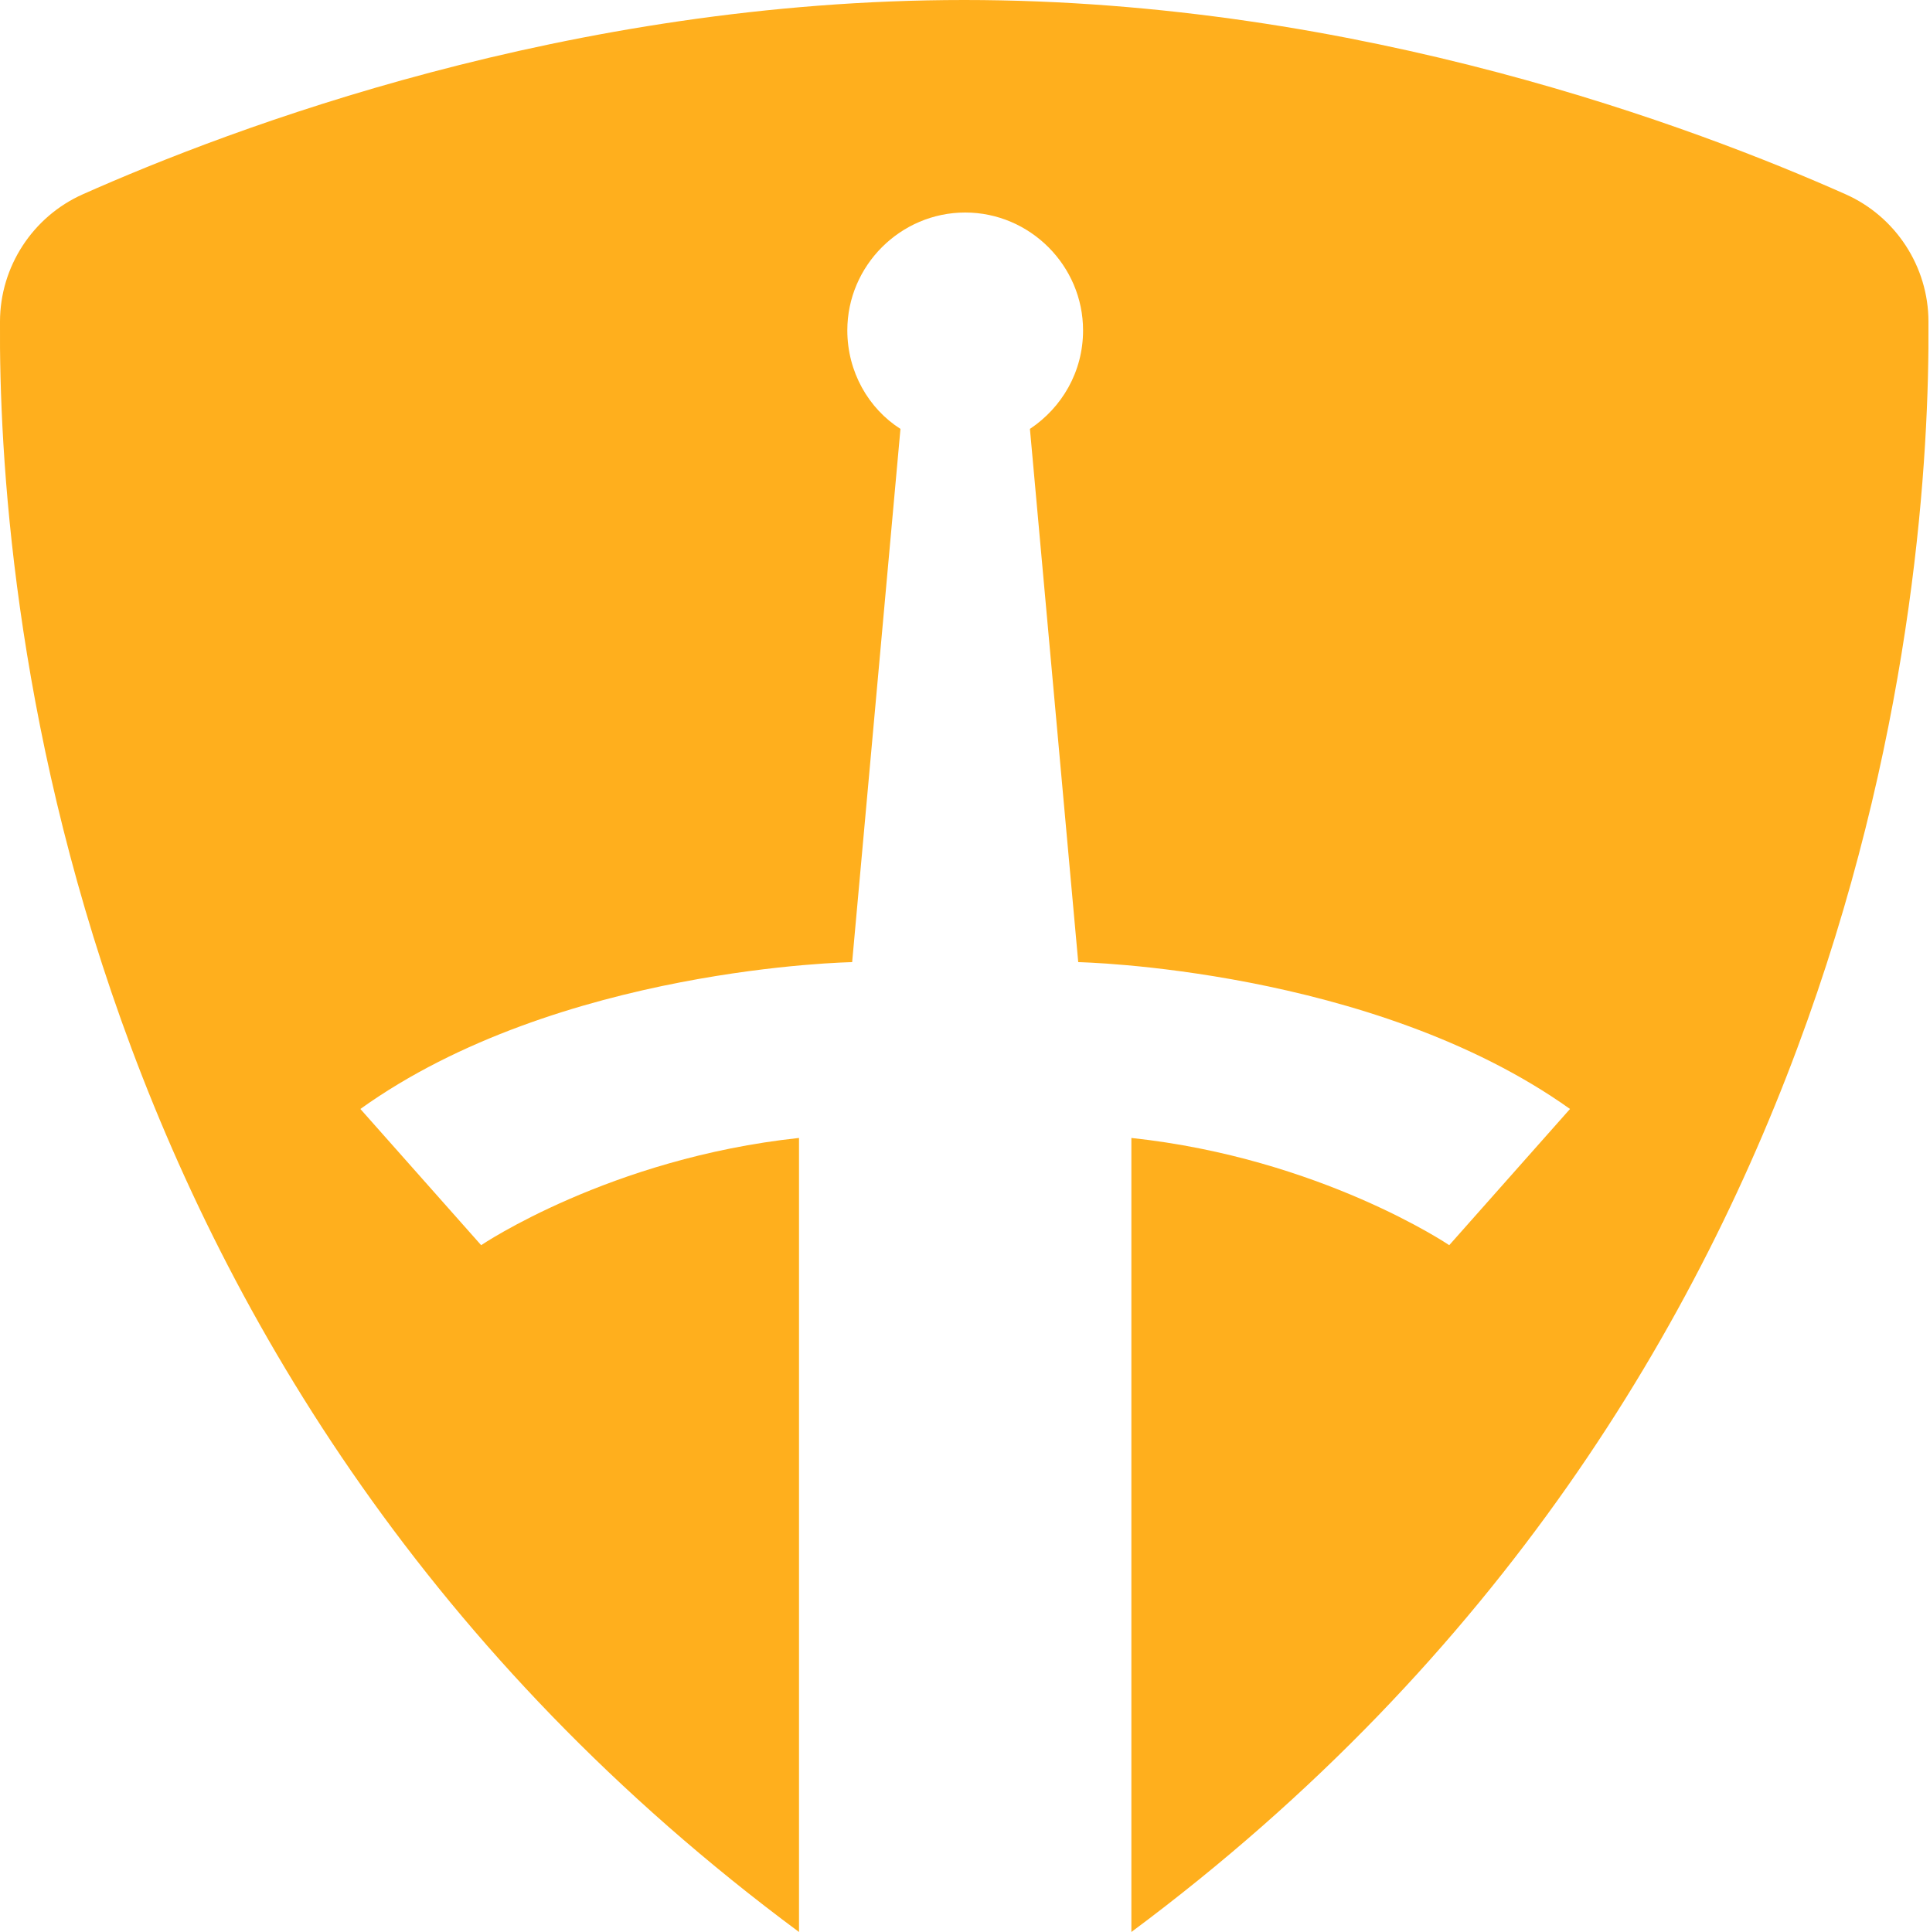
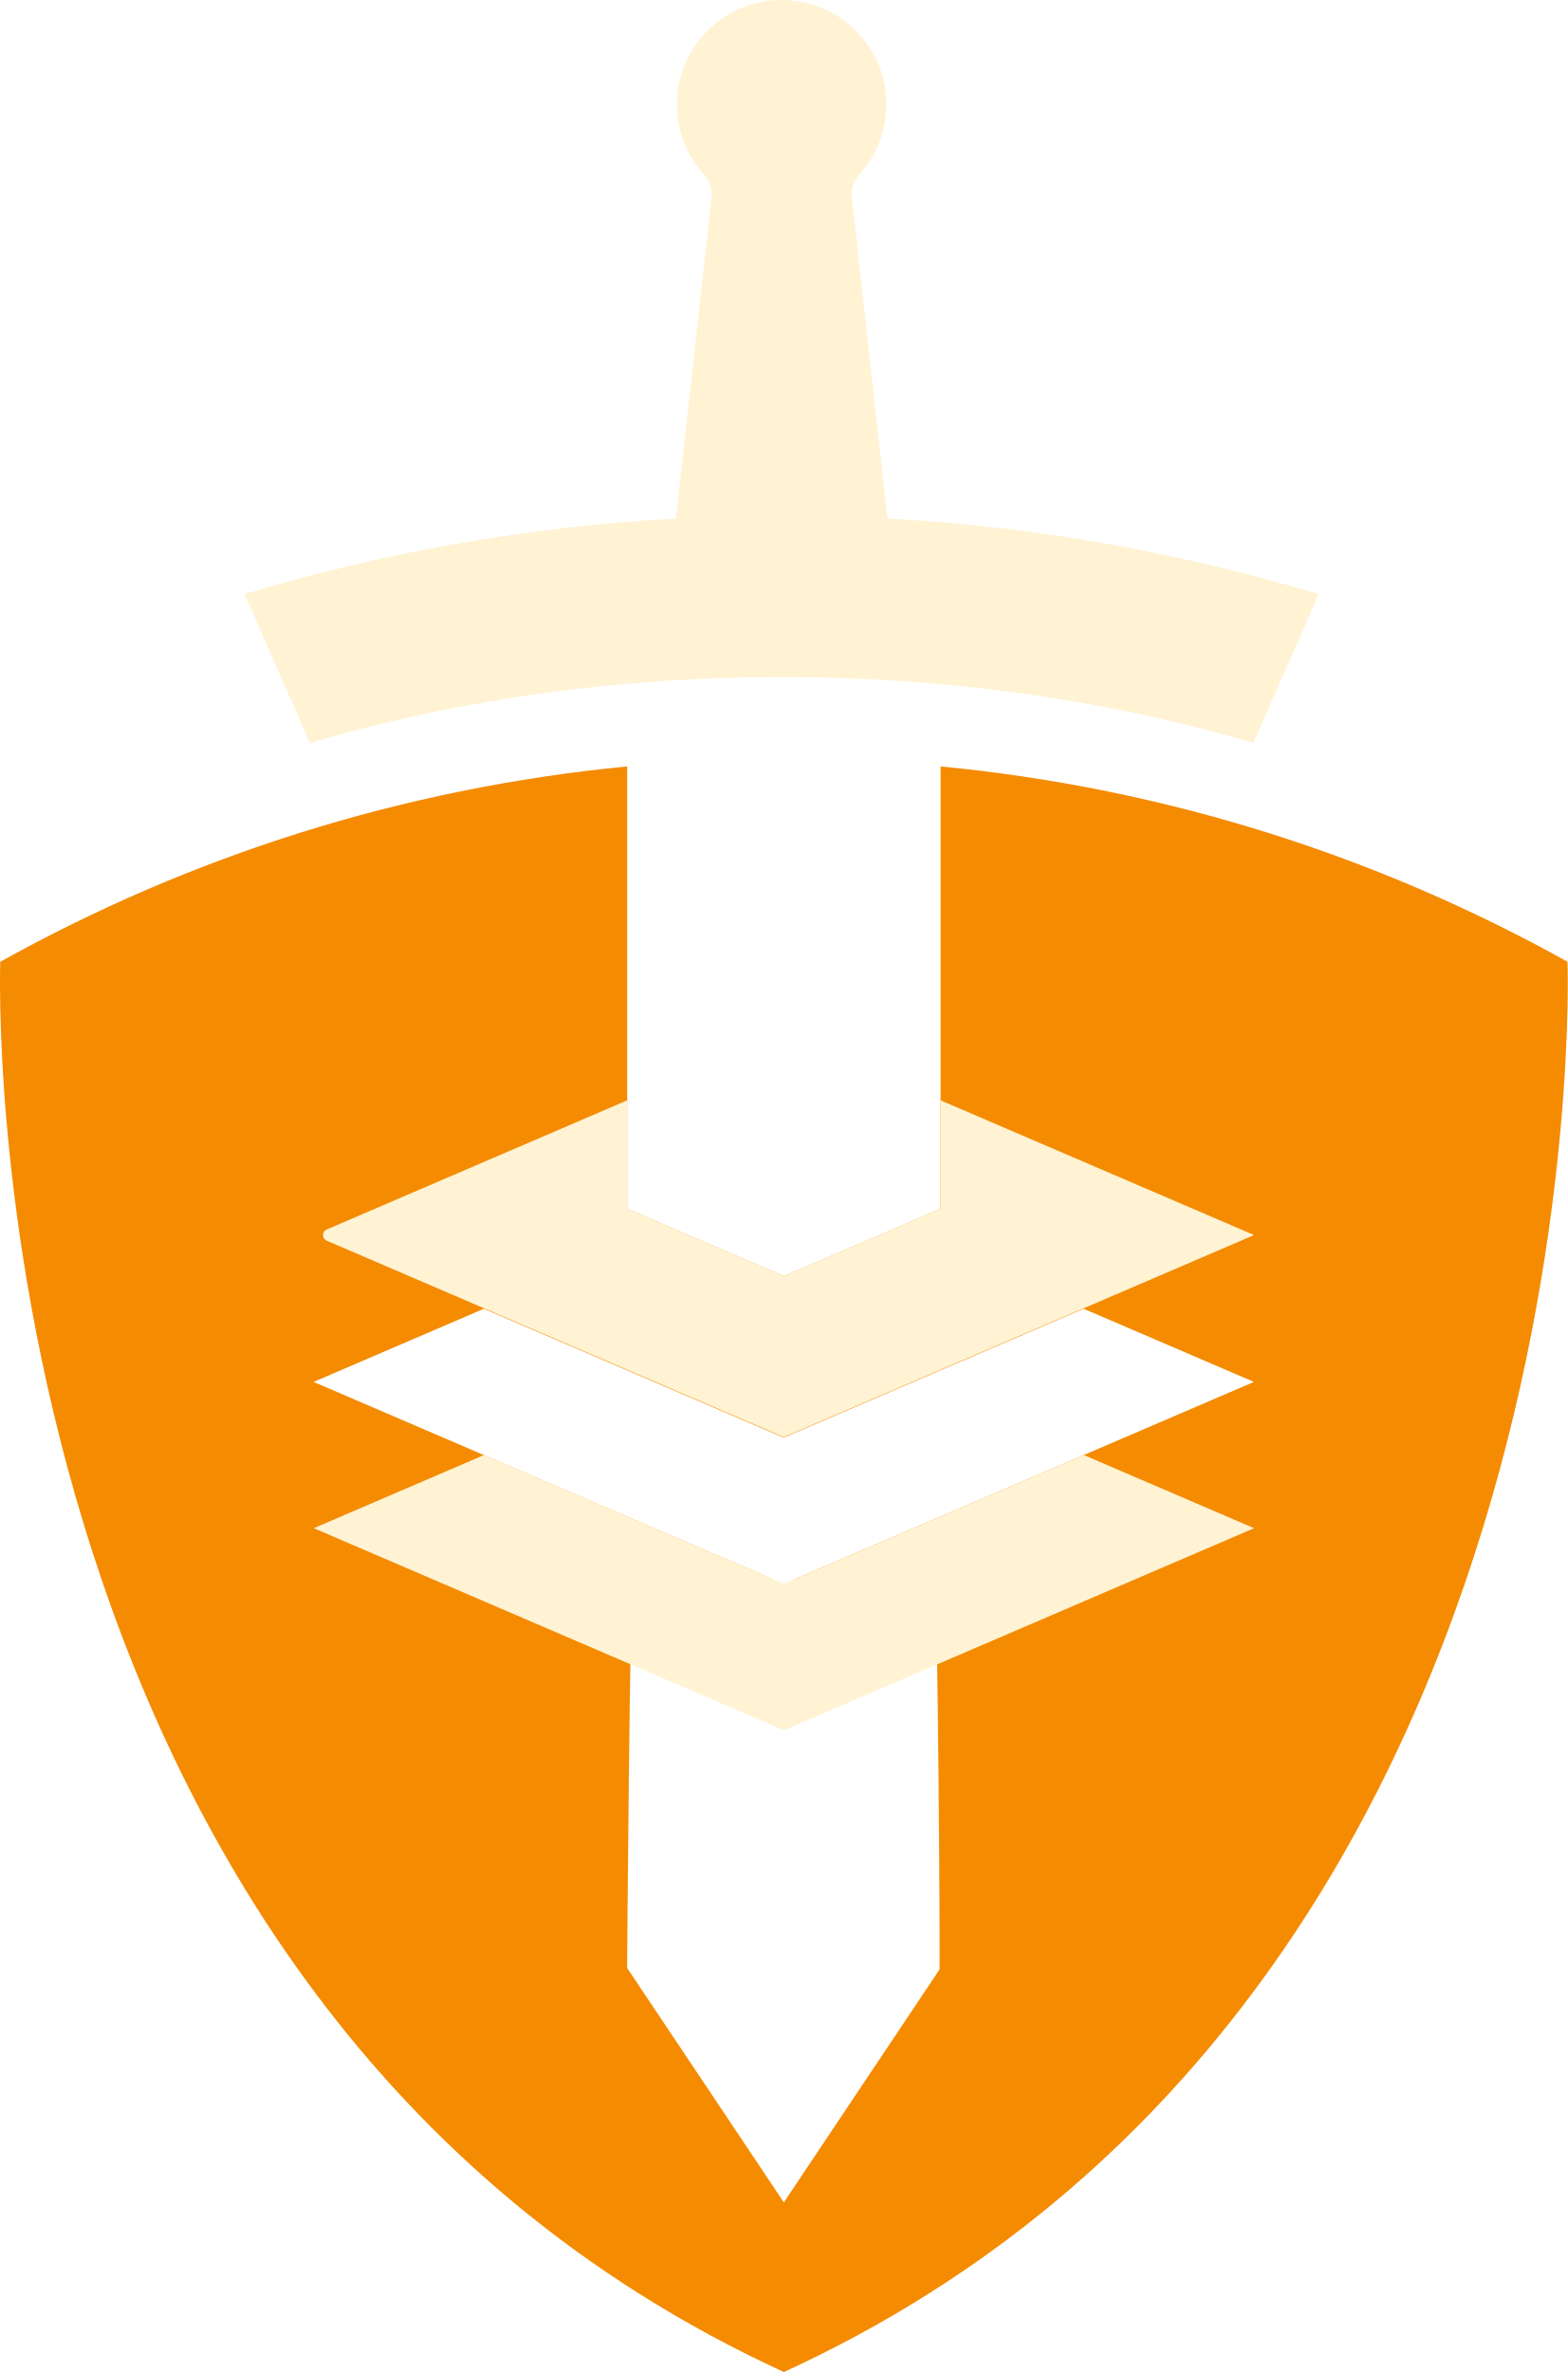
- <svg xmlns="http://www.w3.org/2000/svg" version="1.1" id="Layer_1" x="0px" y="0px" viewBox="0 0 199.7 200" style="enable-background:new 0 0 199.7 200;" xml:space="preserve">
-   <style type="text/css">
- 	.st0{fill:#FAFAFA;}
- 	.st1{fill:#FFAF1D;}
- 	.st2{fill:#161616;}
- </style>
-   <path class="st1" d="M117.1,200v-82.2c19.6,2.1,32.9,11.1,32.9,11.1l12.5-14.1c-20.5-14.6-50.9-15.2-50.9-15.2l-5-55.2  c3.3-2.2,5.5-5.9,5.5-10.2c0-6.7-5.5-12.2-12.2-12.2s-12.2,5.5-12.2,12.2c0,4.3,2.2,8.1,5.5,10.2l-5,55.2c0,0-30.4,0.5-50.9,15.2  l12.5,14.1c0,0,13.3-9,32.9-11.1V200C6.1,143.2-0.2,60.7,0,33.3c0-5.7,3.4-10.9,8.6-13.2C23.9,13.3,58.8,0,99.8,0  c41,0,75.9,13.3,91.2,20.1c5.2,2.3,8.6,7.5,8.6,13.2C199.8,60.7,193.5,143.2,117.1,200z" />
+ <svg xmlns="http://www.w3.org/2000/svg" id="Layer_1" data-name="Layer 1" viewBox="0 0 286.996 434.11" version="1.1" width="286.996" height="434.11">
+   <defs id="defs128">
+     <style id="style126">
+       .cls-1 { fill: #fff3d4; }
+       .cls-1, .cls-2 { stroke-width: 0px; }
+       .cls-2 { fill: #f58b00; }</style>
+   </defs>
+   <path class="cls-2" d="m 286.948,176.02 c -34.57,-19.26 -73.42,-31.77 -114.76,-35.75 v 80.96 l -28.69,12.33 -28.69,-12.33 V 199.4 c 0,0 0,-16.94 0,-16.94 v -42.19 c -41.34,3.99 -80.18,16.5 -114.76,35.75 0,0 -6.86,189.1 143.44,258.09 0,0 0.01,0 0.02,0 150.3,-68.98 143.44,-258.09 143.44,-258.09 z m -88.55,90.27 -31.17,13.39 -21.92,9.42 25.76,0.26 c 0.61,0 1.05,70.9 0.92,71.08 l -28.5,42.63 c 0,0 0,0 0,0 l -28.69,-42.91 c 0,0 0.5,-71.35 1.11,-71.35 l 25.67,0.26 -21.83,-9.38 -31.17,-13.39 -31.17,-13.39 31.17,-13.39 54.46,23.4 c 0.28,0.12 0.6,0.12 0.87,0 l 54.46,-23.4 31.17,13.39 -31.17,13.39 z" id="path130" />
+   <path class="cls-1" d="m 229.568,279.68 -31.17,-13.39 -54.46,23.4 c -0.28,0.12 -0.6,0.12 -0.87,0 l -54.46,-23.4 -31.17,13.39 31.17,13.39 31.17,13.39 23.73,10.2 23.73,-10.2 31.17,-13.39 31.17,-13.39 z" id="path132" />
+   <path class="cls-1" d="m 229.568,226.03 c 0,0 -31.88,-13.7 -57.38,-24.65 v 19.84 l -28.69,12.33 -28.69,-12.33 c 0,0 0,0 0,0 v -19.84 l -55.01,23.64 c -0.89,0.38 -0.89,1.65 0,2.04 l 28.8,12.37 54.46,23.4 c 0.28,0.12 0.6,0.12 0.87,0 l 54.46,-23.4 31.17,-13.39 z" id="path134" />
+   <path class="cls-1" d="m 241.418,108.73 c -25.22,-7.58 -51.67,-12.32 -78.97,-13.85 l -6.52,-58.79 c -0.16,-1.48 0.31,-2.96 1.31,-4.06 3.12,-3.4 5.02,-7.93 5.02,-12.91 0,-10.56 -8.56,-19.12 -19.12,-19.12 -0.01,0 -0.02,0 -0.03,0 -0.02,0 -0.04,0 -0.07,0 -10.56,0 -19.12,8.56 -19.12,19.12 0,4.98 1.9,9.51 5.02,12.91 1.01,1.1 1.48,2.58 1.31,4.06 l -6.52,58.79 c -27.31,1.53 -53.75,6.26 -78.97,13.85 l 11.99,27.26 0.85,-0.27 c 26.94,-7.88 56.2,-11.81 85.47,-11.81 v 0 c 29.28,0 58.56,3.93 85.51,11.81 l 0.87,0.21 z" id="path136" />
</svg>
